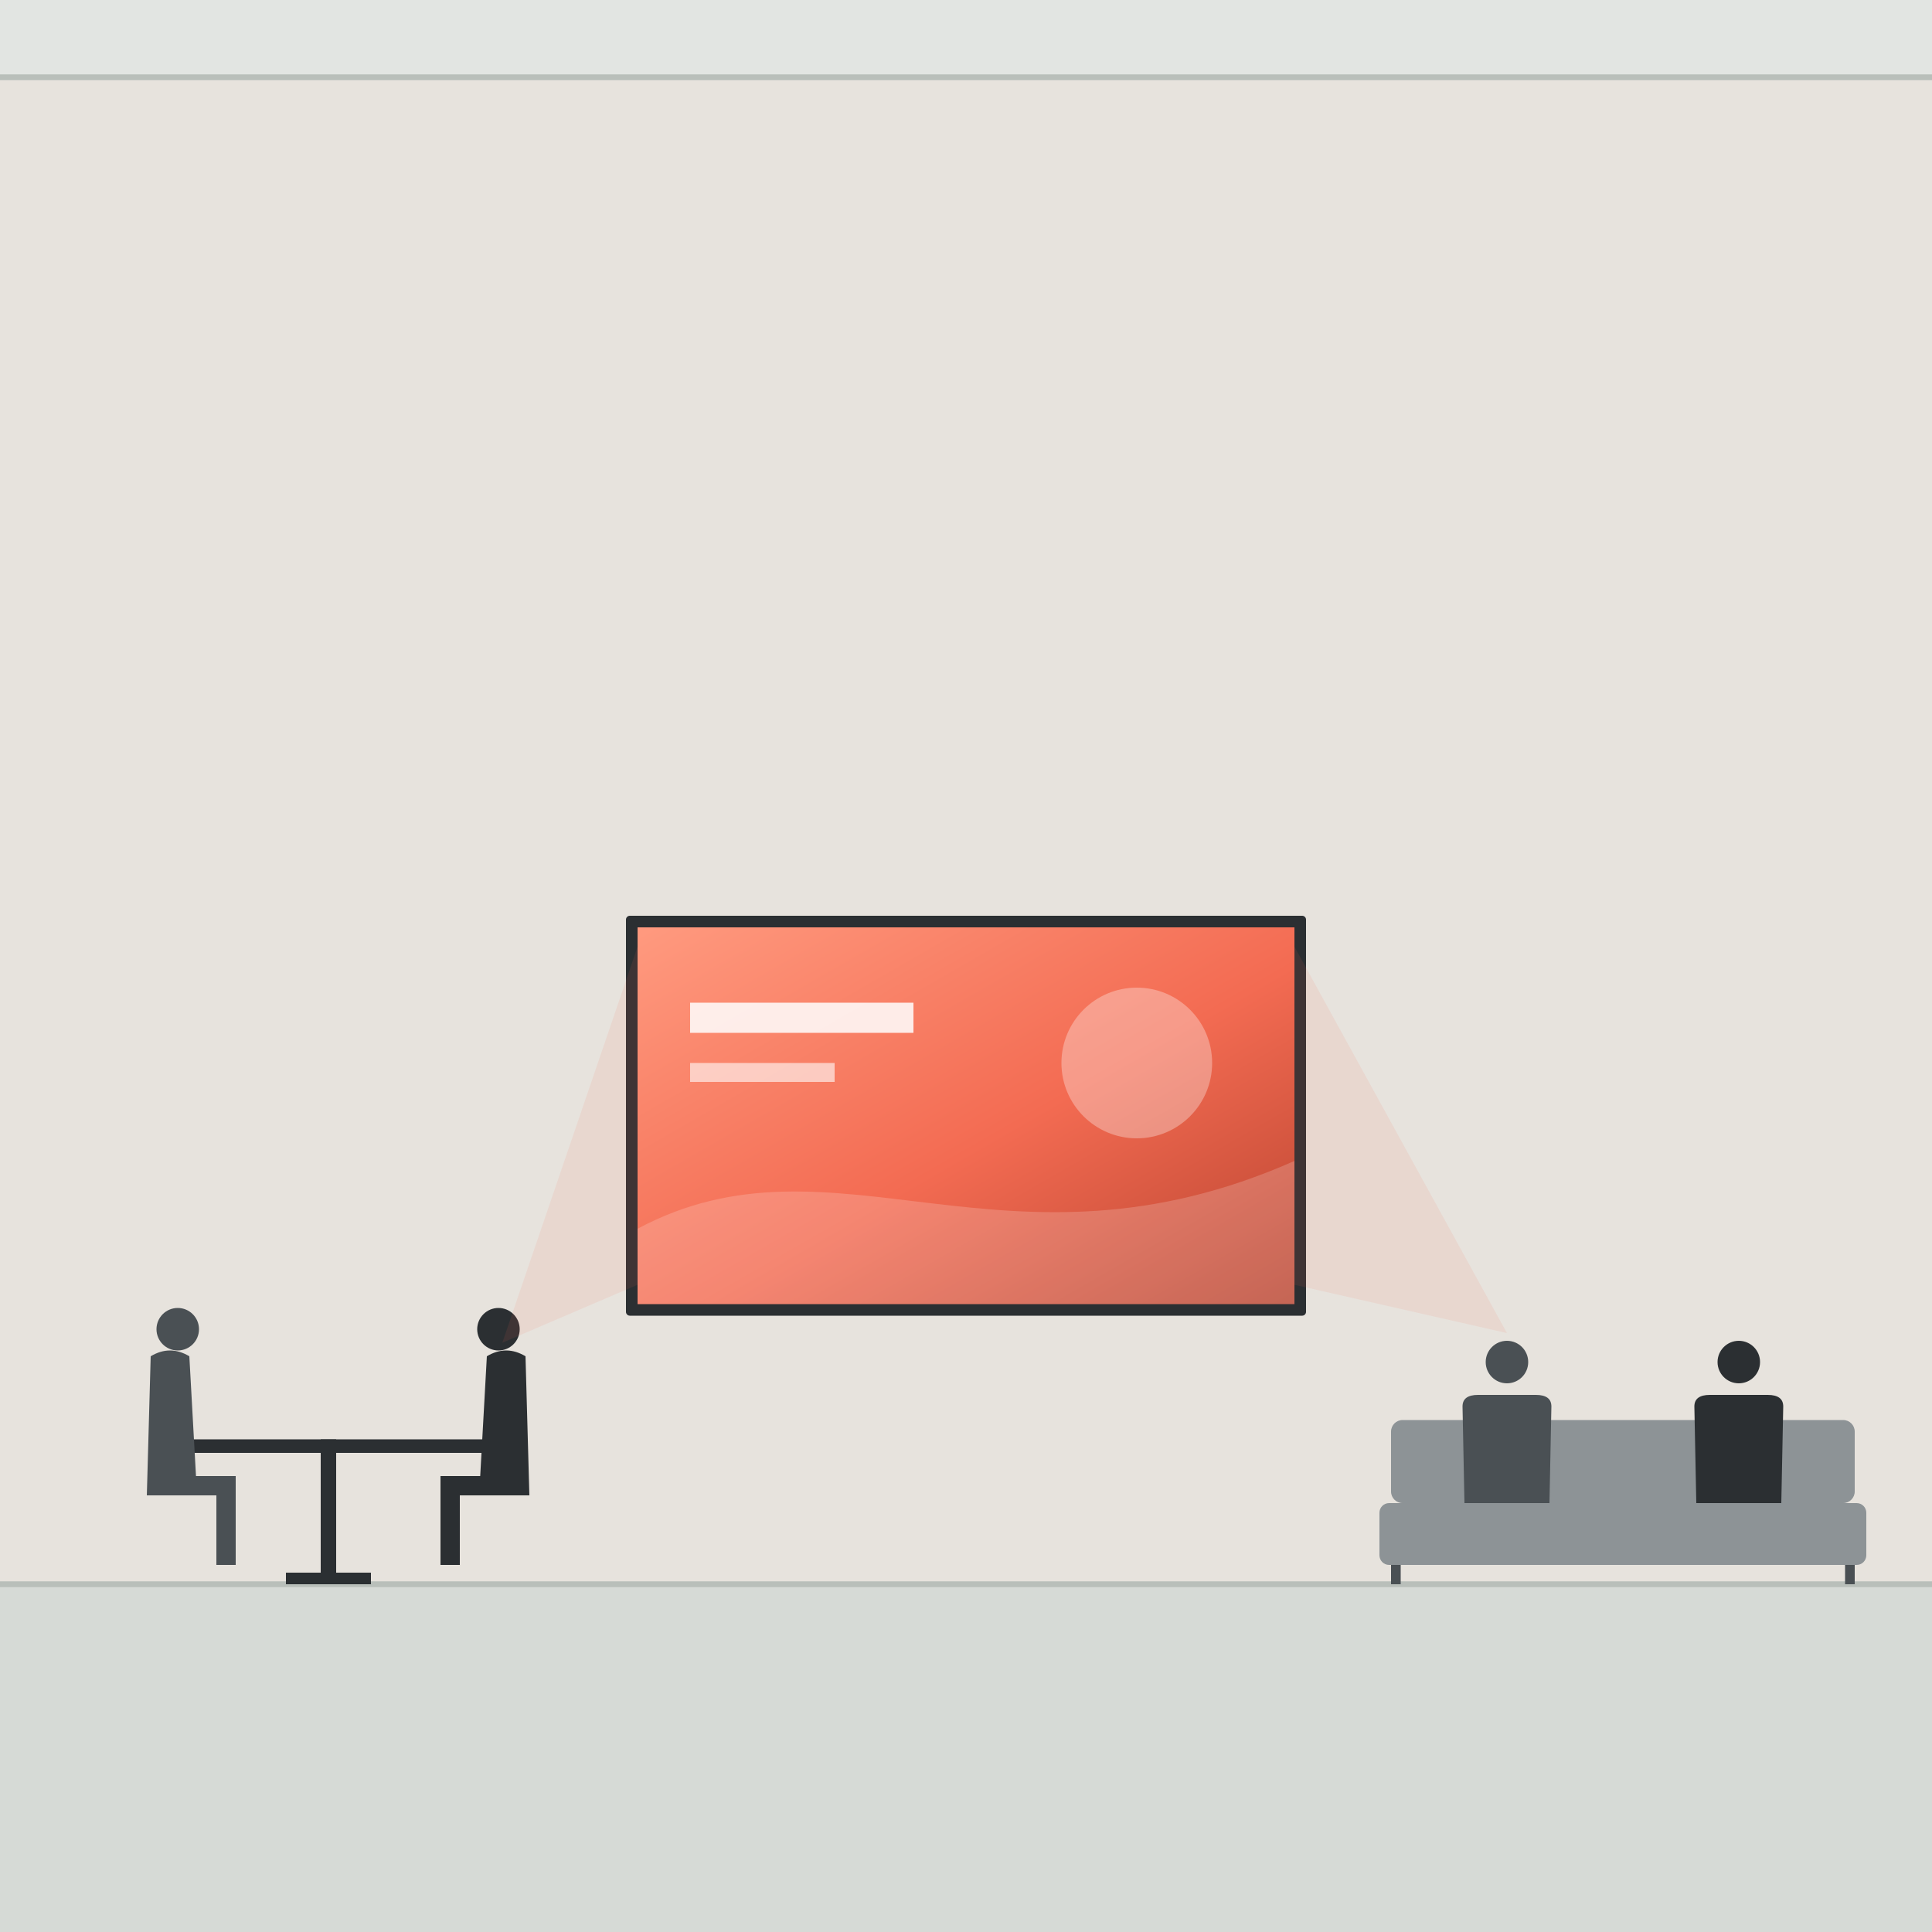
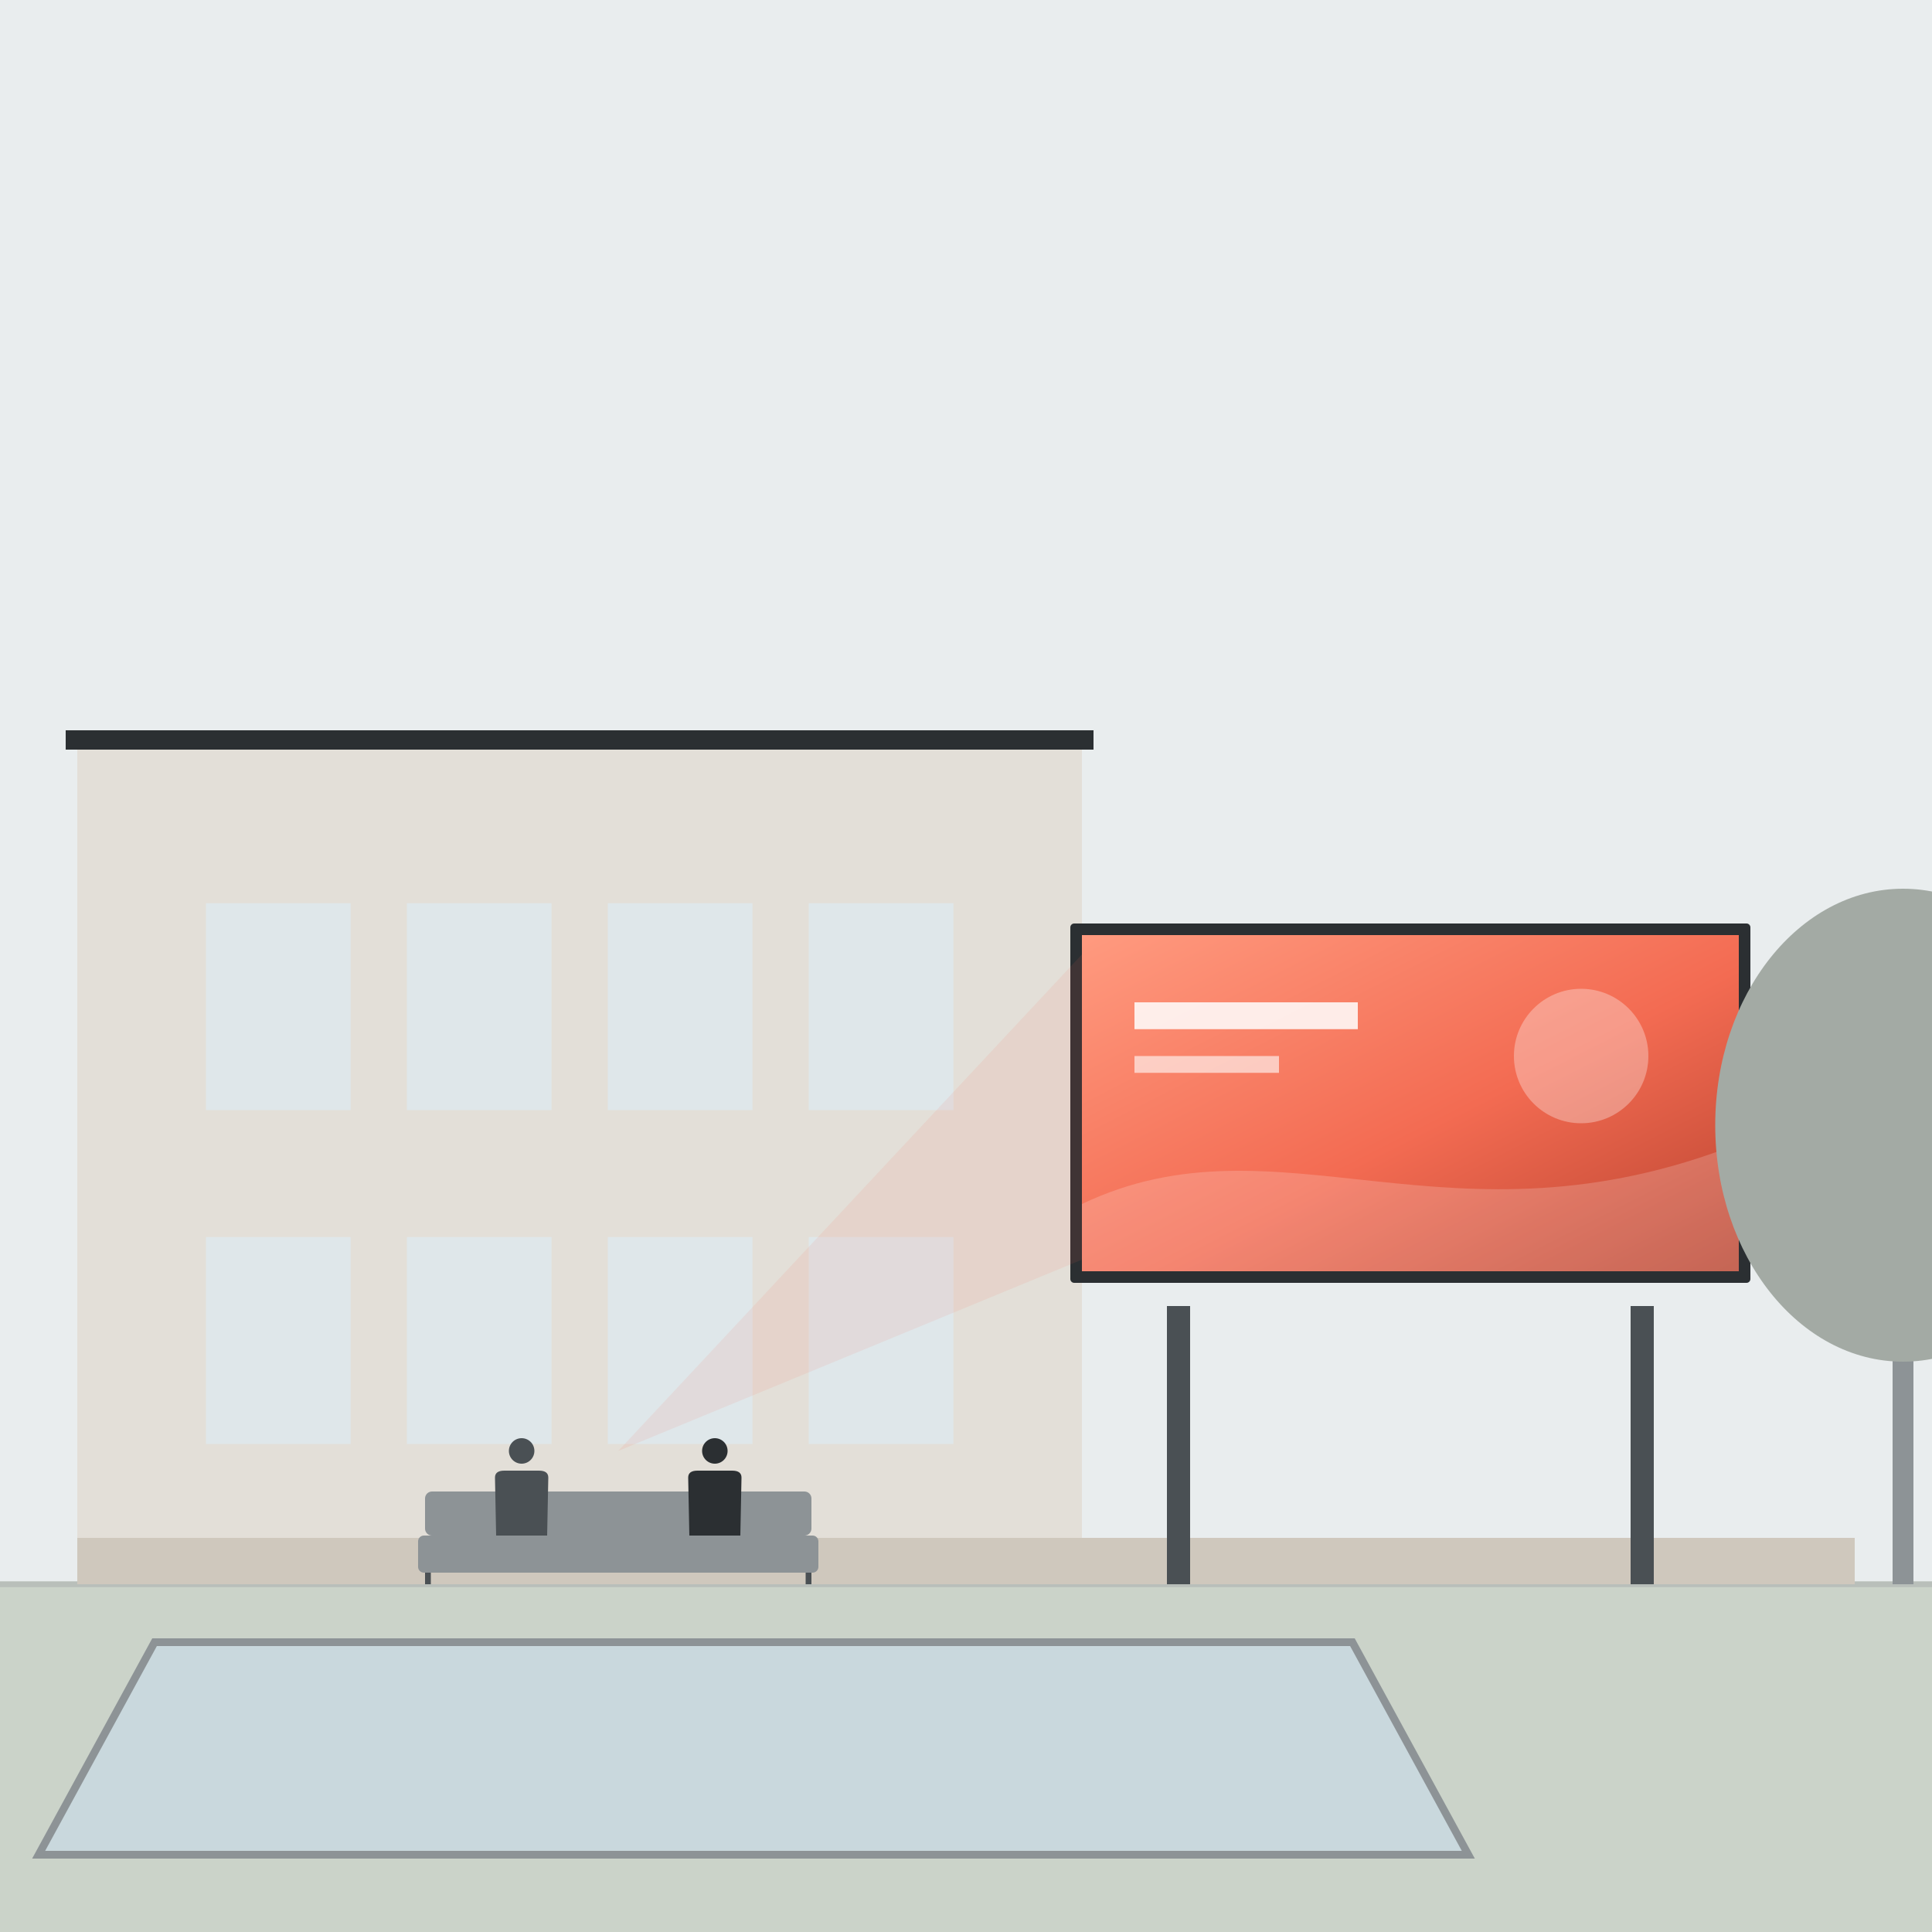
<svg xmlns="http://www.w3.org/2000/svg" viewBox="0 0 1000 1000" width="1000" height="1000">
  <defs>
    <linearGradient id="scr" x1="0" y1="0" x2="1" y2="1">
      <stop offset="0" stop-color="#ff9a7f" />
      <stop offset=".55" stop-color="#f36b52" />
      <stop offset="1" stop-color="#b8432f" />
    </linearGradient>
  </defs>
-   <rect width="1000" height="1000" fill="#e7e3dd" />
-   <rect y="820" width="1000" height="180" fill="#d6dad6" />
+   <rect width="1000" height="1000" fill="#e9edee" />
+   <rect y="820" width="1000" height="180" fill="#cbd3c9" />
  <line x1="0" y1="820" x2="1000" y2="820" stroke="#b9bfba" stroke-width="3" />
-   <rect width="1000" height="40" fill="#e2e5e2" />
-   <line x1="0" y1="40" x2="1000" y2="40" stroke="#b9bfba" stroke-width="3" />
-   <rect x="324.0" y="474.0" width="352.0" height="207.0" rx="2" fill="#2b2f32" />
-   <rect x="330.0" y="480.0" width="340.0" height="195.0" fill="url(#scr)" />
-   <circle cx="588.4" cy="550.2" r="39.0" fill="#fff" fill-opacity=".32" />
-   <path d="M330.0 636.0 C432.0 581.4 520.4 667.2 670.0 600.9 V675.0 H330.0z" fill="#fff" fill-opacity=".18" />
-   <rect x="357.2" y="519.0" width="115.6" height="15.6" fill="#fff" fill-opacity=".85" />
-   <rect x="357.2" y="550.2" width="74.8" height="9.8" fill="#fff" fill-opacity=".6" />
-   <g fill="#2b2f32">
-     <rect x="90.0" y="745.0" width="160.0" height="7" />
-     <rect x="166.0" y="745.0" width="8" height="75.0" />
-     <rect x="148.0" y="814.0" width="44.0" height="6" />
-   </g>
+   <rect x="40.0" y="388.0" width="520.0" height="432.0" fill="#e3dfd8" />
+   <rect x="34.0" y="378.0" width="532.0" height="10" fill="#2b2f32" />
+   <rect x="106.6" y="467.5" width="74.9" height="107.1" fill="#dfe7ea" />
+   <rect x="106.6" y="640.3" width="74.9" height="107.1" fill="#dfe7ea" />
+   <rect x="210.6" y="467.5" width="74.9" height="107.1" fill="#dfe7ea" />
+   <rect x="210.6" y="640.3" width="74.9" height="107.1" fill="#dfe7ea" />
+   <rect x="314.6" y="467.5" width="74.9" height="107.1" fill="#dfe7ea" />
+   <rect x="314.6" y="640.3" width="74.9" height="107.1" fill="#dfe7ea" />
+   <rect x="418.6" y="467.5" width="74.9" height="107.1" fill="#dfe7ea" />
+   <rect x="418.6" y="640.3" width="74.9" height="107.1" fill="#dfe7ea" />
+   <rect x="40" y="796.0" width="920" height="24.0" fill="#cfc8bd" />
+   <path d="M80 850 H700 L760 960 H20z" fill="#c9d8dd" />
+   <path d="M80 850 H700 L760 960 H20z" fill="none" stroke="#8d9396" stroke-width="4" />
+   <rect x="604.0" y="676.0" width="12.0" height="144.0" fill="#4a5054" />
+   <rect x="844.0" y="676.0" width="12.0" height="144.0" fill="#4a5054" />
+   <rect x="554.0" y="478.0" width="352.0" height="186.0" rx="2" fill="#2b2f32" />
+   <rect x="560.0" y="484.0" width="340.0" height="174.0" fill="url(#scr)" />
+   <circle cx="818.4" cy="546.6" r="34.8" fill="#fff" fill-opacity=".32" />
+   <path d="M560.0 623.2 C662.0 574.5 750.4 651.0 900.0 591.9 V658.0 H560.0z" fill="#fff" fill-opacity=".18" />
+   <rect x="587.2" y="518.8" width="115.6" height="13.9" fill="#fff" fill-opacity=".85" />
+   <rect x="587.2" y="546.6" width="74.8" height="8.7" fill="#fff" fill-opacity=".6" />
+   <rect x="979.6" y="658.0" width="10.8" height="162.0" fill="#8d9396" />
+   <ellipse cx="985.0" cy="582.4" rx="97.2" ry="122.4" fill="#a3aaa4" />
+   <rect x="220.0" y="772.0" width="200.0" height="22.8" rx="3.6" fill="#8d9396" />
+   <rect x="216.4" y="794.8" width="207.2" height="19.2" rx="3.0" fill="#8d9396" />
+   <rect x="220.0" y="814.0" width="3.0" height="6.0" fill="#4a5054" />
+   <rect x="417.0" y="814.0" width="3.0" height="6.0" fill="#4a5054" />
  <g fill="#4a5054">
-     <circle cx="92.0" cy="688.0" r="11.0" />
-     <path d="M76.0 774.0 L78.0 702.0 q10.0 -6.0 20.0 0 L102.0 774.0z" />
-     <path d="M80.0 764.0 h42.0 v46.0 h-10.0 v-36.0 h-32.0z" />
+     <circle cx="270.0" cy="751.0" r="6.6" />
+     <path d="M256.8 794.8 L256.2 764.8 Q256.2 761.2 261.0 761.2 H279.0 Q283.8 761.2 283.8 764.8 L283.2 794.8z" />
  </g>
  <g fill="#2b2f32">
-     <circle cx="258.0" cy="688.0" r="11.0" />
-     <path d="M274.0 774.0 L272.0 702.0 q-10.0 -6.0 -20.0 0 L248.0 774.0z" />
-     <path d="M270.0 764.0 h-42.0 v46.0 h10.0 v-36.0 h32.0z" />
+     <circle cx="370.0" cy="751.0" r="6.6" />
+     <path d="M356.8 794.8 L356.2 764.8 Q356.2 761.2 361.0 761.2 H379.0 Q383.8 761.2 383.8 764.8 L383.2 794.8z" />
  </g>
-   <rect x="720.0" y="735.0" width="240.0" height="43.0" rx="6.0" fill="#8d9396" />
-   <rect x="714.0" y="778.0" width="252.0" height="32.0" rx="5.0" fill="#8d9396" />
-   <rect x="720.0" y="810.0" width="5.0" height="10.0" fill="#4a5054" />
-   <rect x="955.0" y="810.0" width="5.0" height="10.0" fill="#4a5054" />
-   <g fill="#4a5054">
-     <circle cx="780.0" cy="705.0" r="11.0" />
-     <path d="M758.0 778.0 L757.0 728.0 Q757.0 722.0 765.0 722.0 H795.0 Q803.0 722.0 803.0 728.0 L802.0 778.0z" />
-   </g>
-   <g fill="#2b2f32">
-     <circle cx="900.0" cy="705.0" r="11.0" />
-     <path d="M878.0 778.0 L877.0 728.0 Q877.0 722.0 885.0 722.0 H915.0 Q923.0 722.0 923.0 728.0 L922.0 778.0z" />
-   </g>
-   <path d="M260.0 695.0 L330.0 490.0 L330.0 665.0z" fill="#f36b52" fill-opacity="0.1" />
-   <path d="M780.0 690.0 L670.0 490.0 L670.0 665.0z" fill="#f36b52" fill-opacity="0.1" />
+   <path d="M320.0 751.0 L560.0 652.0 L560.0 494.0z" fill="#f36b52" fill-opacity="0.1" />
</svg>
